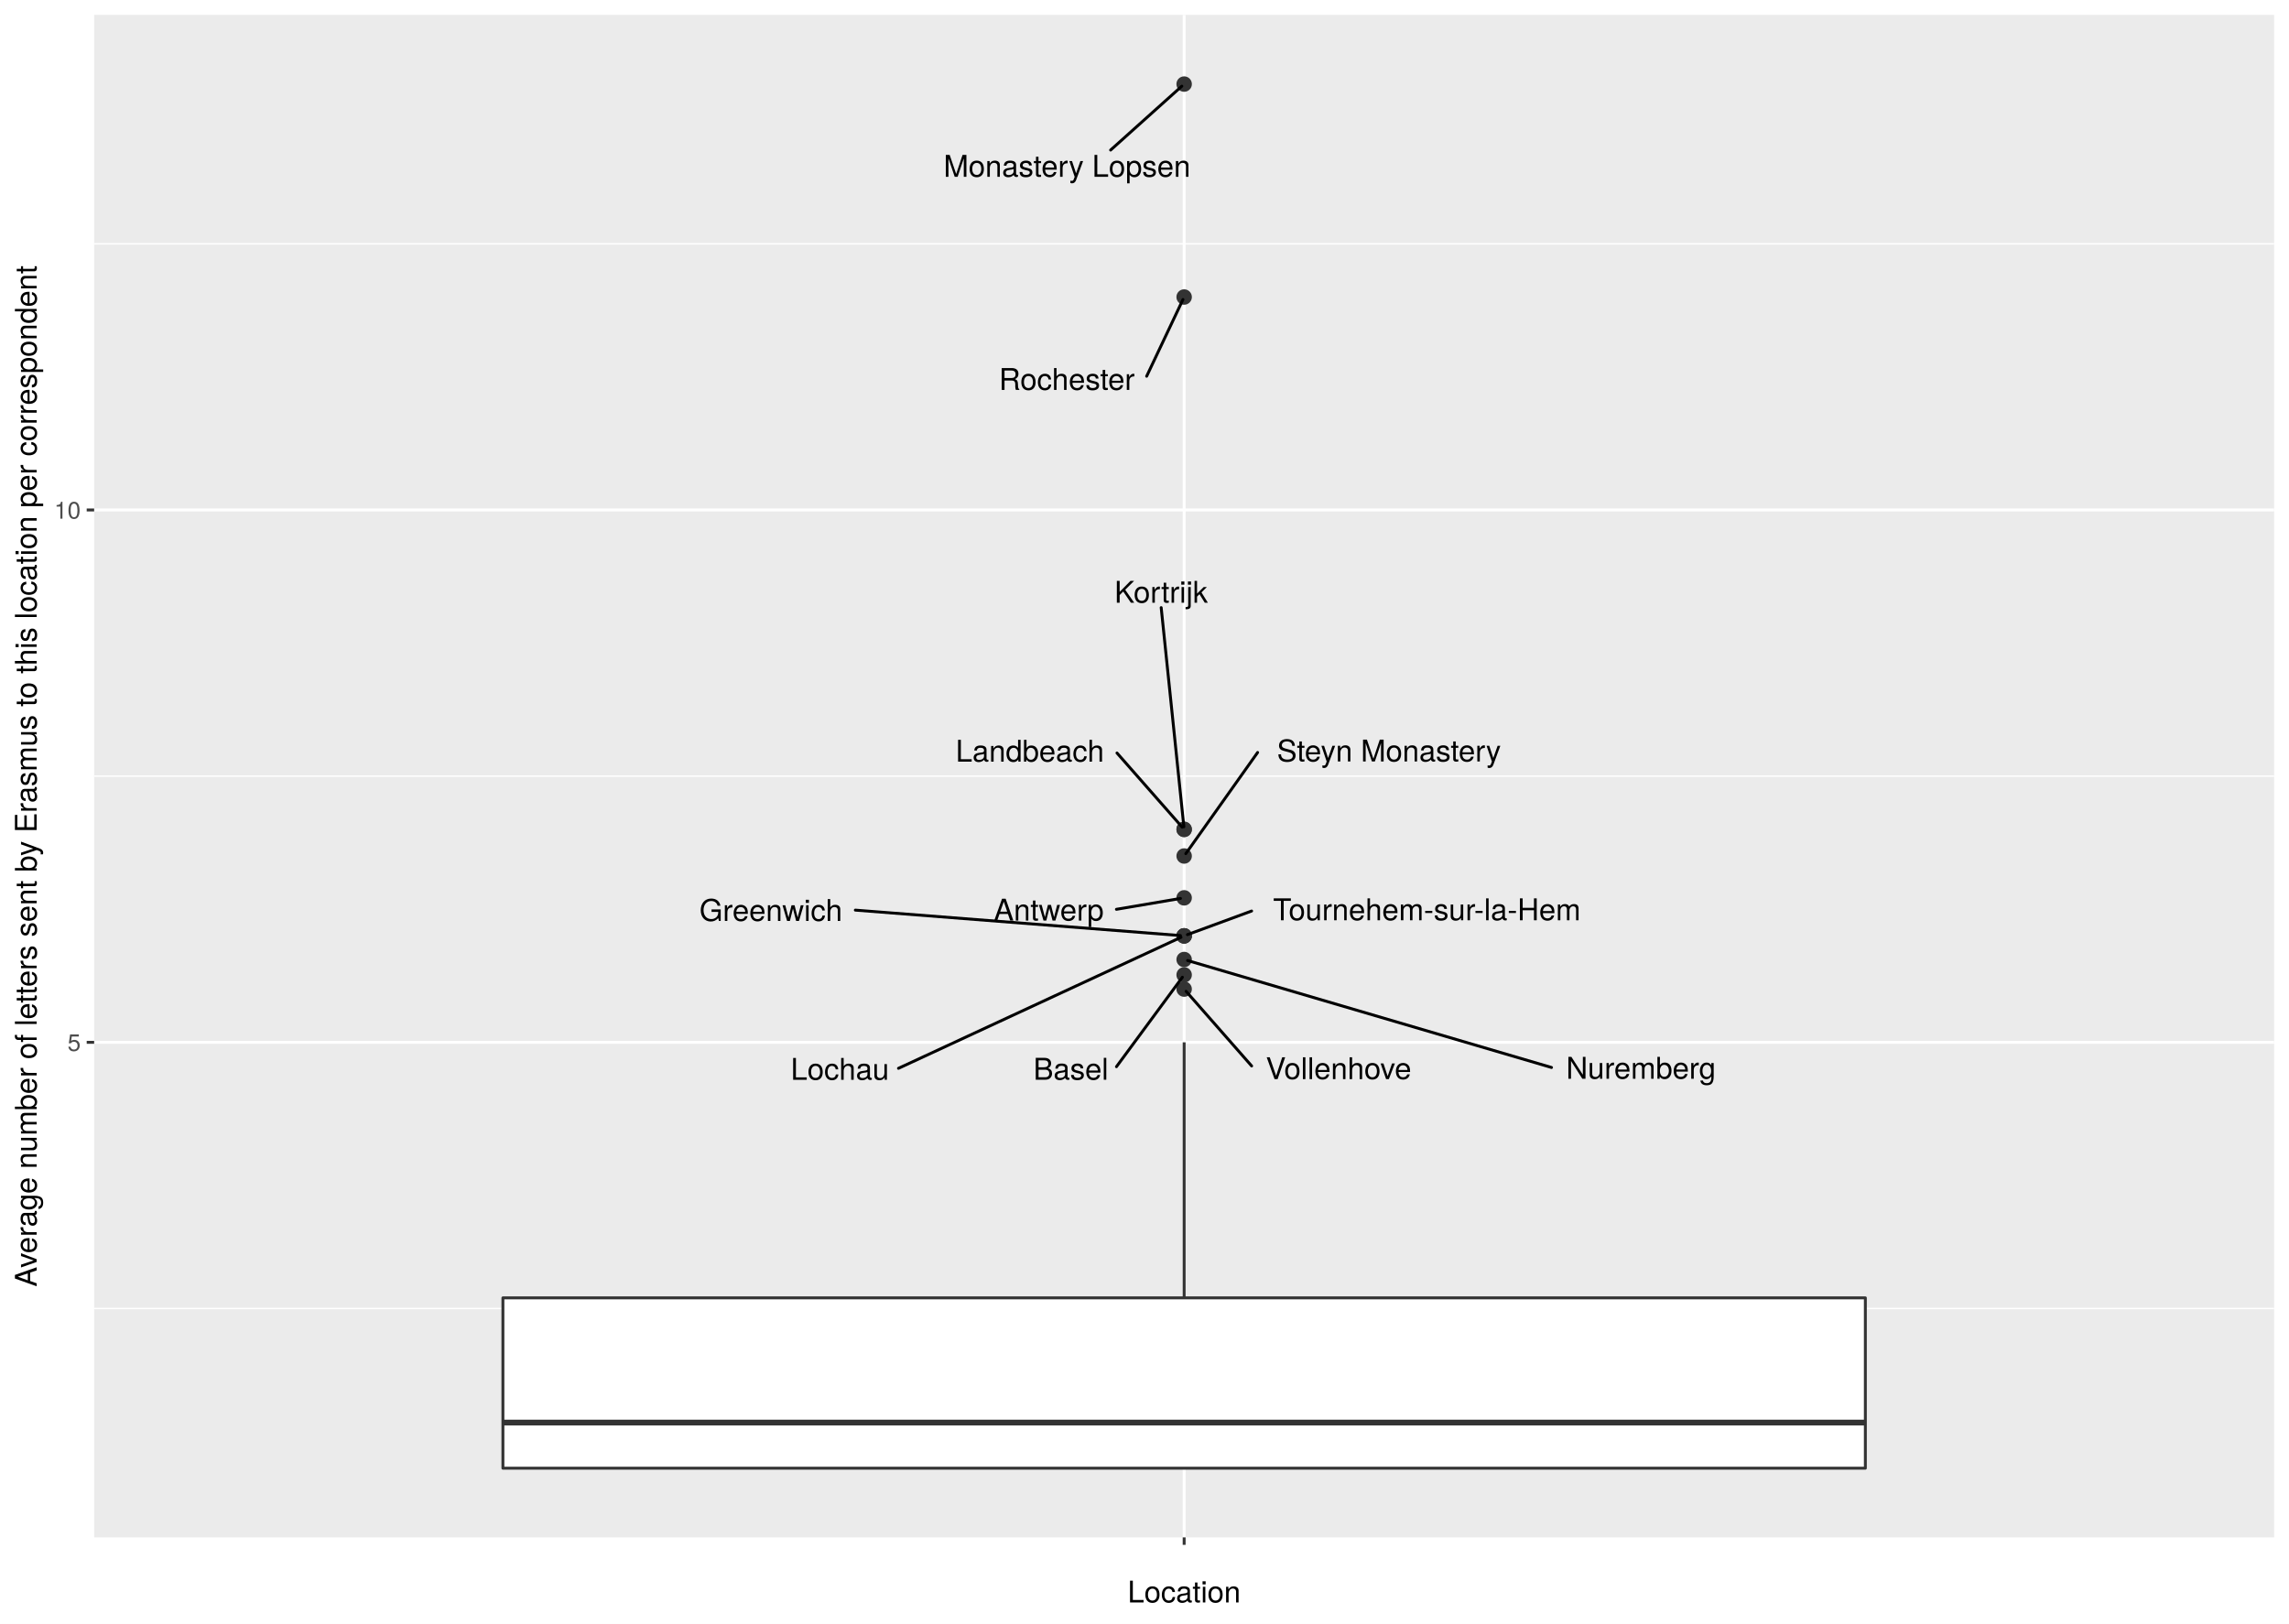
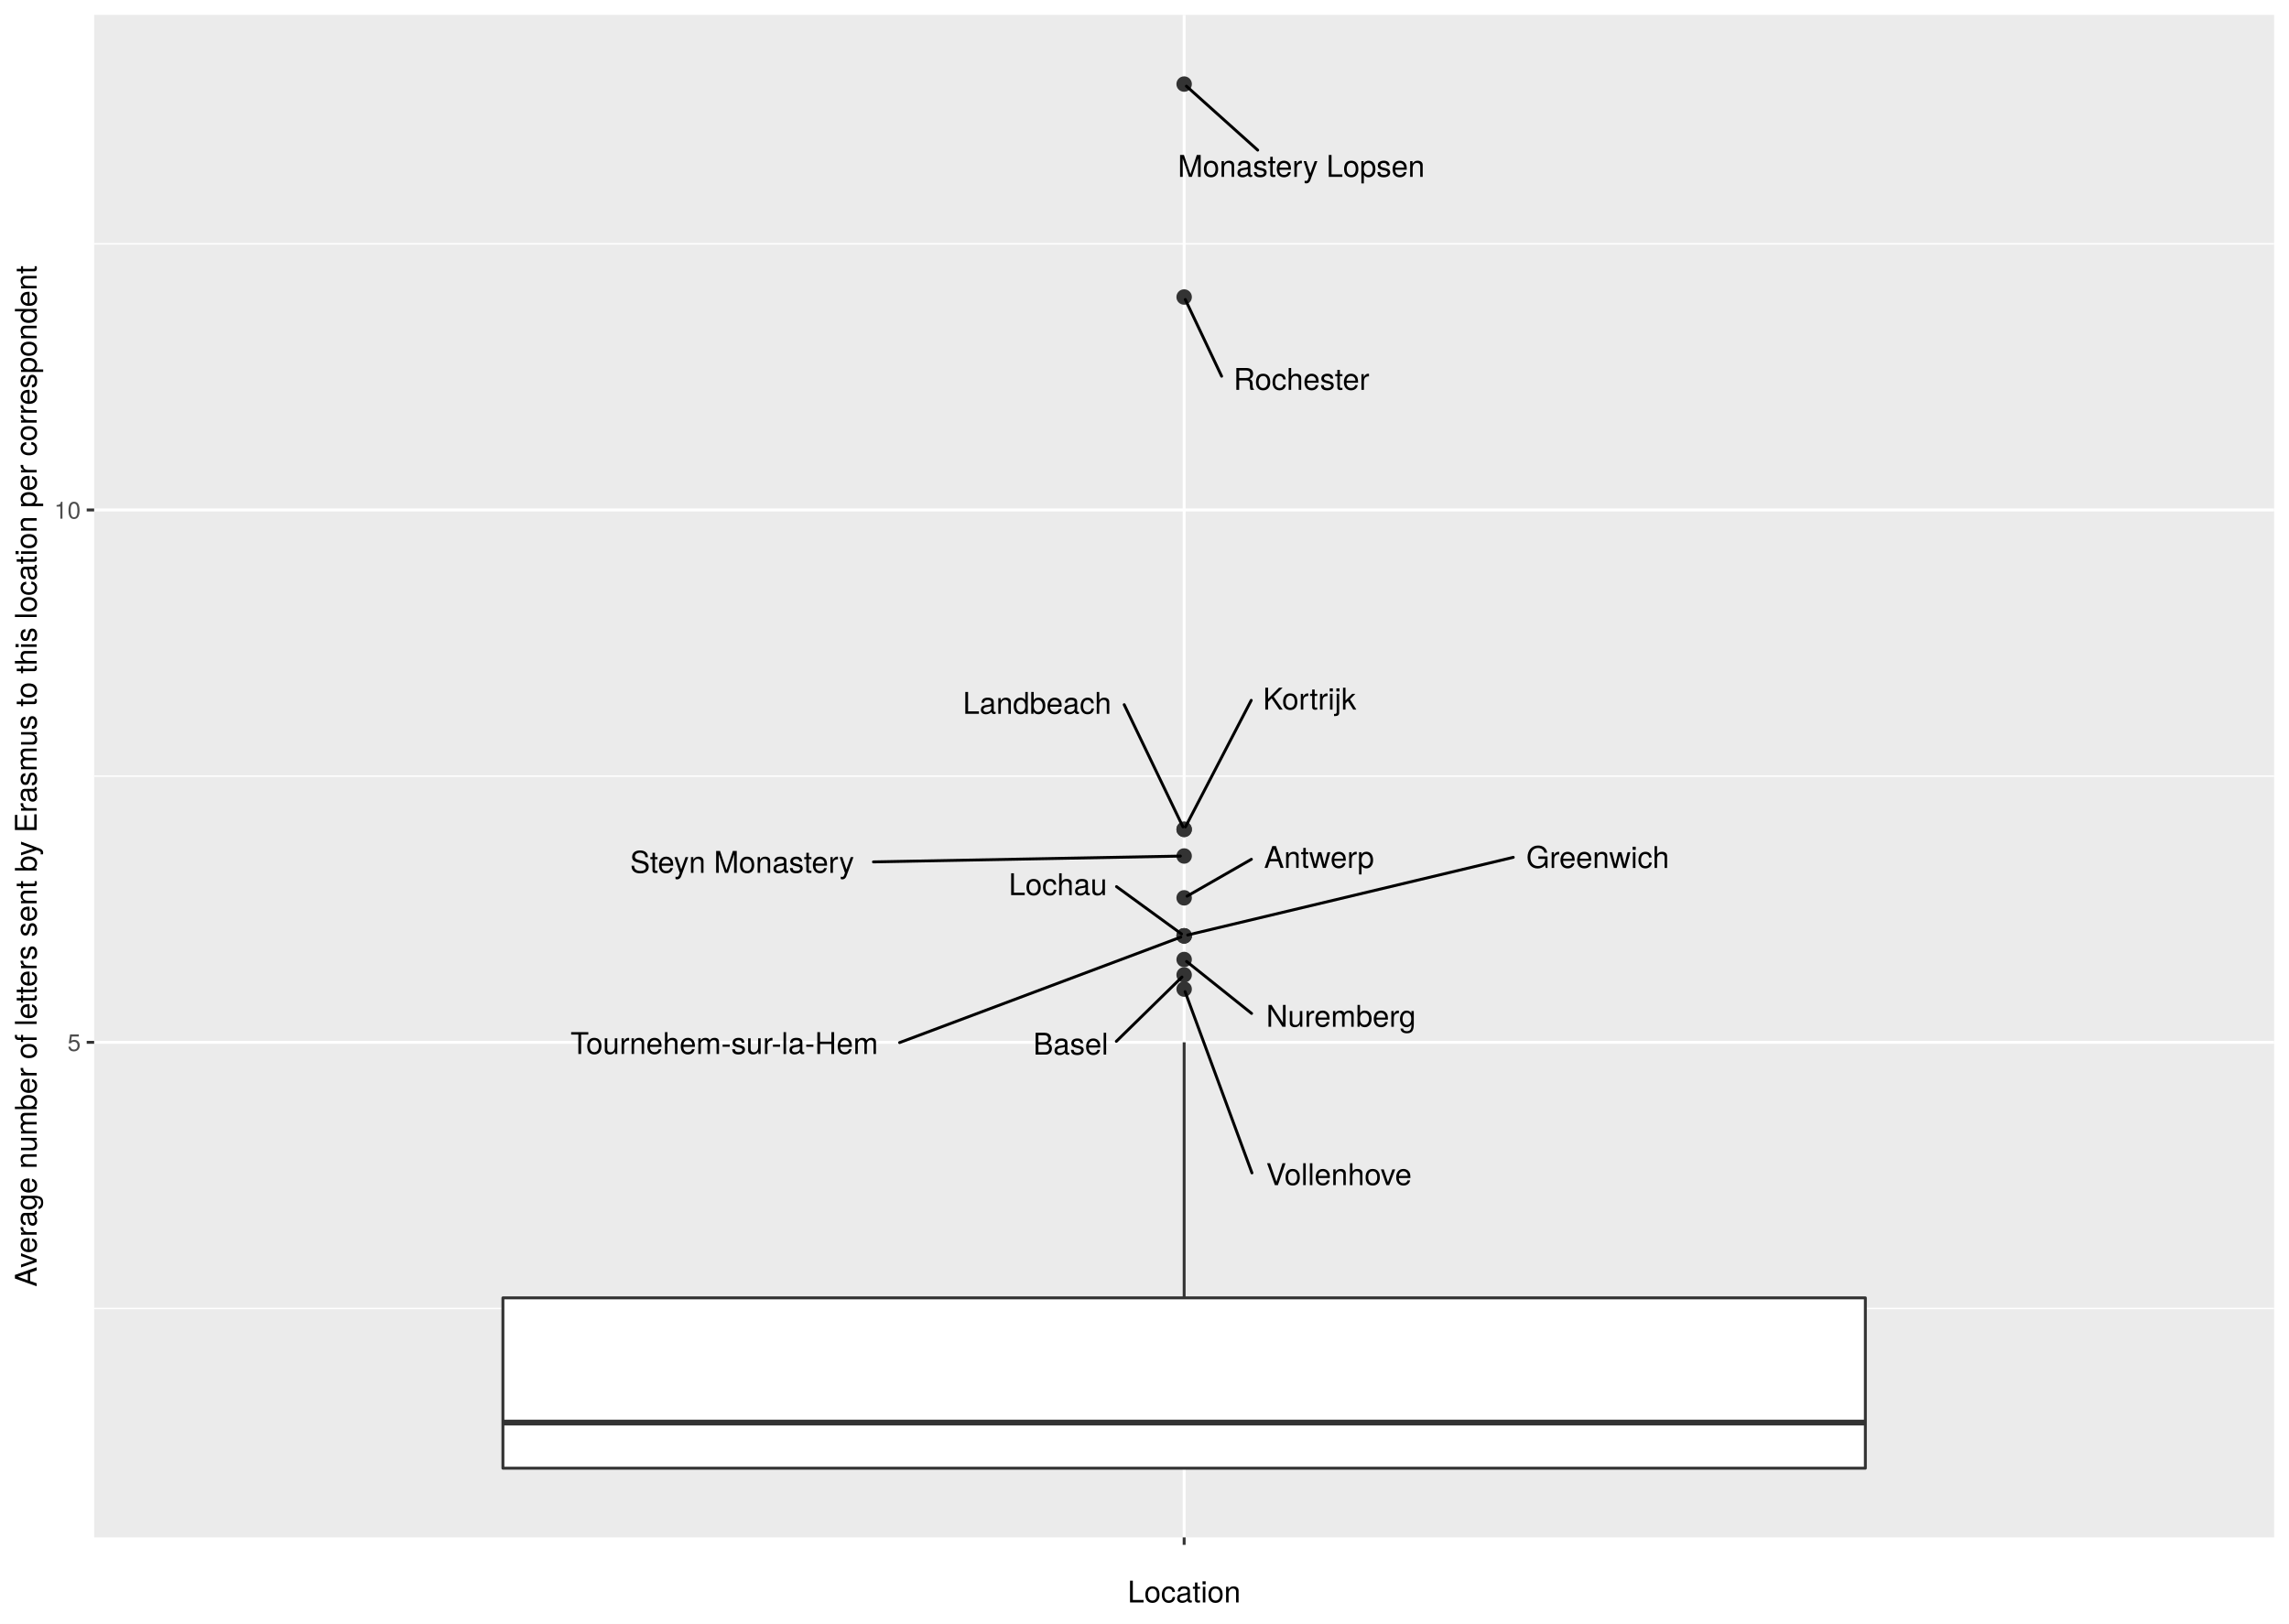
<svg xmlns="http://www.w3.org/2000/svg" class="svglite" width="842.40pt" height="597.60pt" viewBox="0 0 842.40 597.60">
  <defs>
    <style type="text/css">
    .svglite line, .svglite polyline, .svglite polygon, .svglite path, .svglite rect, .svglite circle {
      fill: none;
      stroke: #000000;
      stroke-linecap: round;
      stroke-linejoin: round;
      stroke-miterlimit: 10.00;
    }
    .svglite text {
      white-space: pre;
    }
  </style>
  </defs>
  <rect width="100%" height="100%" style="stroke: none; fill: #FFFFFF;" />
  <defs>
    <clipPath id="cpMC4wMHw4NDIuNDB8MC4wMHw1OTcuNjA=">
      <rect x="0.00" y="0.00" width="842.40" height="597.60" />
    </clipPath>
  </defs>
  <g clip-path="url(#cpMC4wMHw4NDIuNDB8MC4wMHw1OTcuNjA=)">
    <rect x="0" y="-0" width="842.40" height="597.60" style="stroke-width: 1.07; stroke: #FFFFFF; fill: #FFFFFF;" />
  </g>
  <defs>
    <clipPath id="cpMzQuNjV8ODM2LjkyfDUuNDh8NTY1Ljg5">
      <rect x="34.65" y="5.48" width="802.27" height="560.42" />
    </clipPath>
  </defs>
  <g clip-path="url(#cpMzQuNjV8ODM2LjkyfDUuNDh8NTY1Ljg5)">
    <rect x="34.65" y="5.48" width="802.27" height="560.42" style="stroke-width: 1.07; stroke: none; fill: #EBEBEB;" />
    <polyline points="34.65,481.64 836.92,481.64 " style="stroke-width: 0.53; stroke: #FFFFFF; stroke-linecap: butt;" />
    <polyline points="34.65,285.69 836.92,285.69 " style="stroke-width: 0.53; stroke: #FFFFFF; stroke-linecap: butt;" />
    <polyline points="34.65,89.74 836.92,89.74 " style="stroke-width: 0.53; stroke: #FFFFFF; stroke-linecap: butt;" />
    <polyline points="34.65,383.66 836.92,383.66 " style="stroke-width: 1.07; stroke: #FFFFFF; stroke-linecap: butt;" />
    <polyline points="34.65,187.71 836.92,187.71 " style="stroke-width: 1.07; stroke: #FFFFFF; stroke-linecap: butt;" />
    <polyline points="435.79,565.89 435.79,5.48 " style="stroke-width: 1.07; stroke: #FFFFFF; stroke-linecap: butt;" />
    <circle cx="435.79" cy="358.84" r="2.49" style="stroke-width: 0.71; stroke: #333333; fill: #333333;" />
    <circle cx="435.79" cy="330.48" r="2.49" style="stroke-width: 0.71; stroke: #333333; fill: #333333;" />
    <circle cx="435.79" cy="353.18" r="2.49" style="stroke-width: 0.71; stroke: #333333; fill: #333333;" />
    <circle cx="435.79" cy="344.47" r="2.49" style="stroke-width: 0.71; stroke: #333333; fill: #333333;" />
    <circle cx="435.79" cy="315.08" r="2.49" style="stroke-width: 0.71; stroke: #333333; fill: #333333;" />
    <circle cx="435.79" cy="344.47" r="2.49" style="stroke-width: 0.71; stroke: #333333; fill: #333333;" />
    <circle cx="435.79" cy="344.47" r="2.49" style="stroke-width: 0.71; stroke: #333333; fill: #333333;" />
    <circle cx="435.79" cy="364.07" r="2.49" style="stroke-width: 0.71; stroke: #333333; fill: #333333;" />
    <circle cx="435.79" cy="305.28" r="2.49" style="stroke-width: 0.71; stroke: #333333; fill: #333333;" />
    <circle cx="435.79" cy="305.28" r="2.49" style="stroke-width: 0.71; stroke: #333333; fill: #333333;" />
    <circle cx="435.79" cy="30.95" r="2.49" style="stroke-width: 0.71; stroke: #333333; fill: #333333;" />
    <circle cx="435.79" cy="109.33" r="2.49" style="stroke-width: 0.71; stroke: #333333; fill: #333333;" />
    <line x1="435.79" y1="477.72" x2="435.79" y2="383.66" style="stroke-width: 1.07; stroke: #333333; stroke-linecap: butt;" />
    <line x1="435.79" y1="540.42" x2="435.79" y2="540.42" style="stroke-width: 1.07; stroke: #333333; stroke-linecap: butt;" />
    <polygon points="185.08,477.72 185.08,540.42 686.49,540.42 686.49,477.72 185.08,477.72 " style="stroke-width: 1.07; stroke: #333333; fill: #FFFFFF;" />
    <line x1="185.08" y1="523.62" x2="686.49" y2="523.62" style="stroke-width: 2.13; stroke: #333333; stroke-linecap: butt;" />
-     <line x1="410.88" y1="392.63" x2="435.15" y2="359.70" style="stroke-width: 1.07;" />
-     <line x1="410.87" y1="334.70" x2="434.45" y2="330.70" style="stroke-width: 1.07;" />
-     <line x1="570.99" y1="392.92" x2="437.05" y2="353.55" style="stroke-width: 1.07;" />
-     <line x1="314.78" y1="335.00" x2="434.42" y2="344.36" style="stroke-width: 1.07;" />
-     <line x1="462.83" y1="276.97" x2="436.40" y2="314.22" style="stroke-width: 1.07;" />
-     <line x1="460.62" y1="335.33" x2="437.00" y2="344.02" style="stroke-width: 1.07;" />
-     <line x1="330.66" y1="393.23" x2="434.64" y2="345.00" style="stroke-width: 1.07;" />
-     <line x1="460.63" y1="392.36" x2="436.51" y2="364.89" style="stroke-width: 1.07;" />
-     <line x1="427.34" y1="223.65" x2="435.69" y2="304.32" style="stroke-width: 1.07;" />
-     <line x1="411.07" y1="277.16" x2="435.06" y2="304.46" style="stroke-width: 1.07;" />
-     <line x1="408.73" y1="55.23" x2="434.94" y2="31.71" style="stroke-width: 1.07;" />
-     <line x1="421.99" y1="138.49" x2="435.35" y2="110.25" style="stroke-width: 1.07;" />
-     <text x="394.11" y="397.42" text-anchor="middle" style="font-size: 11.04px; font-family: &quot;TeX Gyre Heros&quot;;" textLength="29.93px" lengthAdjust="spacingAndGlyphs">Basel</text>
-     <text x="385.96" y="338.85" text-anchor="middle" style="font-size: 11.04px; font-family: &quot;TeX Gyre Heros&quot;;" textLength="46.21px" lengthAdjust="spacingAndGlyphs">Antwerp</text>
-     <text x="603.88" y="397.06" text-anchor="middle" style="font-size: 11.04px; font-family: &quot;TeX Gyre Heros&quot;;" textLength="62.19px" lengthAdjust="spacingAndGlyphs">Nuremberg</text>
-     <text x="283.70" y="338.99" text-anchor="middle" style="font-size: 11.04px; font-family: &quot;TeX Gyre Heros&quot;;" textLength="58.55px" lengthAdjust="spacingAndGlyphs">Greenwich</text>
-     <text x="511.17" y="280.29" text-anchor="middle" style="font-size: 11.04px; font-family: &quot;TeX Gyre Heros&quot;;" textLength="93.09px" lengthAdjust="spacingAndGlyphs">Steyn Monastery</text>
-     <text x="525.13" y="338.73" text-anchor="middle" style="font-size: 11.04px; font-family: &quot;TeX Gyre Heros&quot;;" textLength="125.42px" lengthAdjust="spacingAndGlyphs">Tournehem-sur-la-Hem</text>
-     <text x="309.11" y="397.45" text-anchor="middle" style="font-size: 11.04px; font-family: &quot;TeX Gyre Heros&quot;;" textLength="39.51px" lengthAdjust="spacingAndGlyphs">Lochau</text>
-     <text x="492.63" y="397.21" text-anchor="middle" style="font-size: 11.04px; font-family: &quot;TeX Gyre Heros&quot;;" textLength="60.41px" lengthAdjust="spacingAndGlyphs">Vollenhove</text>
-     <text x="427.32" y="221.85" text-anchor="middle" style="font-size: 11.04px; font-family: &quot;TeX Gyre Heros&quot;;" textLength="39.36px" lengthAdjust="spacingAndGlyphs">Kortrijk</text>
-     <text x="379.02" y="280.35" text-anchor="middle" style="font-size: 11.04px; font-family: &quot;TeX Gyre Heros&quot;;" textLength="60.50px" lengthAdjust="spacingAndGlyphs">Landbeach</text>
-     <text x="392.69" y="65.07" text-anchor="middle" style="font-size: 11.04px; font-family: &quot;TeX Gyre Heros&quot;;" textLength="100.68px" lengthAdjust="spacingAndGlyphs">Monastery Lopsen</text>
-     <text x="392.61" y="143.52" text-anchor="middle" style="font-size: 11.04px; font-family: &quot;TeX Gyre Heros&quot;;" textLength="55.15px" lengthAdjust="spacingAndGlyphs">Rochester</text>
+     <line x1="410.83" y1="383.30" x2="434.99" y2="359.63" style="stroke-width: 1.07;" />
+     <line x1="460.54" y1="316.29" x2="436.85" y2="329.87" style="stroke-width: 1.07;" />
+     <line x1="460.61" y1="373.02" x2="436.69" y2="353.90" style="stroke-width: 1.07;" />
+     <line x1="556.91" y1="315.57" x2="437.09" y2="344.16" style="stroke-width: 1.07;" />
+     <line x1="321.45" y1="317.25" x2="434.41" y2="315.11" style="stroke-width: 1.07;" />
+     <line x1="331.07" y1="383.76" x2="434.57" y2="344.93" style="stroke-width: 1.07;" />
+     <line x1="410.90" y1="326.35" x2="434.83" y2="343.78" style="stroke-width: 1.07;" />
+     <line x1="460.74" y1="431.73" x2="436.13" y2="365.00" style="stroke-width: 1.07;" />
+     <line x1="460.48" y1="257.78" x2="436.26" y2="304.38" style="stroke-width: 1.07;" />
+     <line x1="413.73" y1="259.38" x2="435.35" y2="304.37" style="stroke-width: 1.07;" />
+     <line x1="462.86" y1="55.25" x2="436.63" y2="31.71" style="stroke-width: 1.07;" />
+     <line x1="449.58" y1="138.48" x2="436.22" y2="110.25" style="stroke-width: 1.07;" />
+     <text x="394.06" y="388.19" text-anchor="middle" style="font-size: 11.04px; font-family: &quot;TeX Gyre Heros&quot;;" textLength="29.93px" lengthAdjust="spacingAndGlyphs">Basel</text>
+     <text x="485.44" y="319.46" text-anchor="middle" style="font-size: 11.04px; font-family: &quot;TeX Gyre Heros&quot;;" textLength="46.21px" lengthAdjust="spacingAndGlyphs">Antwerp</text>
+     <text x="493.51" y="377.93" text-anchor="middle" style="font-size: 11.04px; font-family: &quot;TeX Gyre Heros&quot;;" textLength="62.19px" lengthAdjust="spacingAndGlyphs">Nuremberg</text>
+     <text x="587.99" y="319.48" text-anchor="middle" style="font-size: 11.04px; font-family: &quot;TeX Gyre Heros&quot;;" textLength="58.55px" lengthAdjust="spacingAndGlyphs">Greenwich</text>
+     <text x="273.10" y="321.27" text-anchor="middle" style="font-size: 11.04px; font-family: &quot;TeX Gyre Heros&quot;;" textLength="93.09px" lengthAdjust="spacingAndGlyphs">Steyn Monastery</text>
+     <text x="266.57" y="387.96" text-anchor="middle" style="font-size: 11.04px; font-family: &quot;TeX Gyre Heros&quot;;" textLength="125.42px" lengthAdjust="spacingAndGlyphs">Tournehem-sur-la-Hem</text>
+     <text x="389.34" y="329.48" text-anchor="middle" style="font-size: 11.04px; font-family: &quot;TeX Gyre Heros&quot;;" textLength="39.51px" lengthAdjust="spacingAndGlyphs">Lochau</text>
+     <text x="492.75" y="436.22" text-anchor="middle" style="font-size: 11.04px; font-family: &quot;TeX Gyre Heros&quot;;" textLength="60.41px" lengthAdjust="spacingAndGlyphs">Vollenhove</text>
+     <text x="481.96" y="261.18" text-anchor="middle" style="font-size: 11.04px; font-family: &quot;TeX Gyre Heros&quot;;" textLength="39.36px" lengthAdjust="spacingAndGlyphs">Kortrijk</text>
+     <text x="381.68" y="262.75" text-anchor="middle" style="font-size: 11.04px; font-family: &quot;TeX Gyre Heros&quot;;" textLength="60.50px" lengthAdjust="spacingAndGlyphs">Landbeach</text>
+     <text x="478.90" y="65.09" text-anchor="middle" style="font-size: 11.04px; font-family: &quot;TeX Gyre Heros&quot;;" textLength="100.68px" lengthAdjust="spacingAndGlyphs">Monastery Lopsen</text>
+     <text x="478.96" y="143.51" text-anchor="middle" style="font-size: 11.04px; font-family: &quot;TeX Gyre Heros&quot;;" textLength="55.15px" lengthAdjust="spacingAndGlyphs">Rochester</text>
  </g>
  <g clip-path="url(#cpMC4wMHw4NDIuNDB8MC4wMHw1OTcuNjA=)">
    <text x="29.72" y="386.87" text-anchor="end" style="font-size: 8.80px;fill: #4D4D4D; font-family: &quot;TeX Gyre Heros&quot;;" textLength="5.59px" lengthAdjust="spacingAndGlyphs">5</text>
    <text x="29.72" y="190.92" text-anchor="end" style="font-size: 8.80px;fill: #4D4D4D; font-family: &quot;TeX Gyre Heros&quot;;" textLength="11.19px" lengthAdjust="spacingAndGlyphs">10</text>
    <polyline points="31.91,383.66 34.65,383.66 " style="stroke-width: 1.07; stroke: #333333; stroke-linecap: butt;" />
    <polyline points="31.91,187.71 34.65,187.71 " style="stroke-width: 1.07; stroke: #333333; stroke-linecap: butt;" />
    <polyline points="435.79,568.63 435.79,565.89 " style="stroke-width: 1.07; stroke: #333333; stroke-linecap: butt;" />
    <text x="435.79" y="577.24" text-anchor="middle" style="font-size: 8.80px;fill: #4D4D4D; font-family: &quot;TeX Gyre Heros&quot;;" textLength="2.79px" lengthAdjust="spacingAndGlyphs"> </text>
    <text x="435.79" y="589.83" text-anchor="middle" style="font-size: 11.00px; font-family: &quot;TeX Gyre Heros&quot;;" textLength="46.53px" lengthAdjust="spacingAndGlyphs">Location</text>
    <text transform="translate(13.50,285.69) rotate(-90)" text-anchor="middle" style="font-size: 11.00px; font-family: &quot;TeX Gyre Heros&quot;;" textLength="429.94px" lengthAdjust="spacingAndGlyphs">Average number of letters sent by Erasmus to this location per correspondent</text>
  </g>
</svg>
